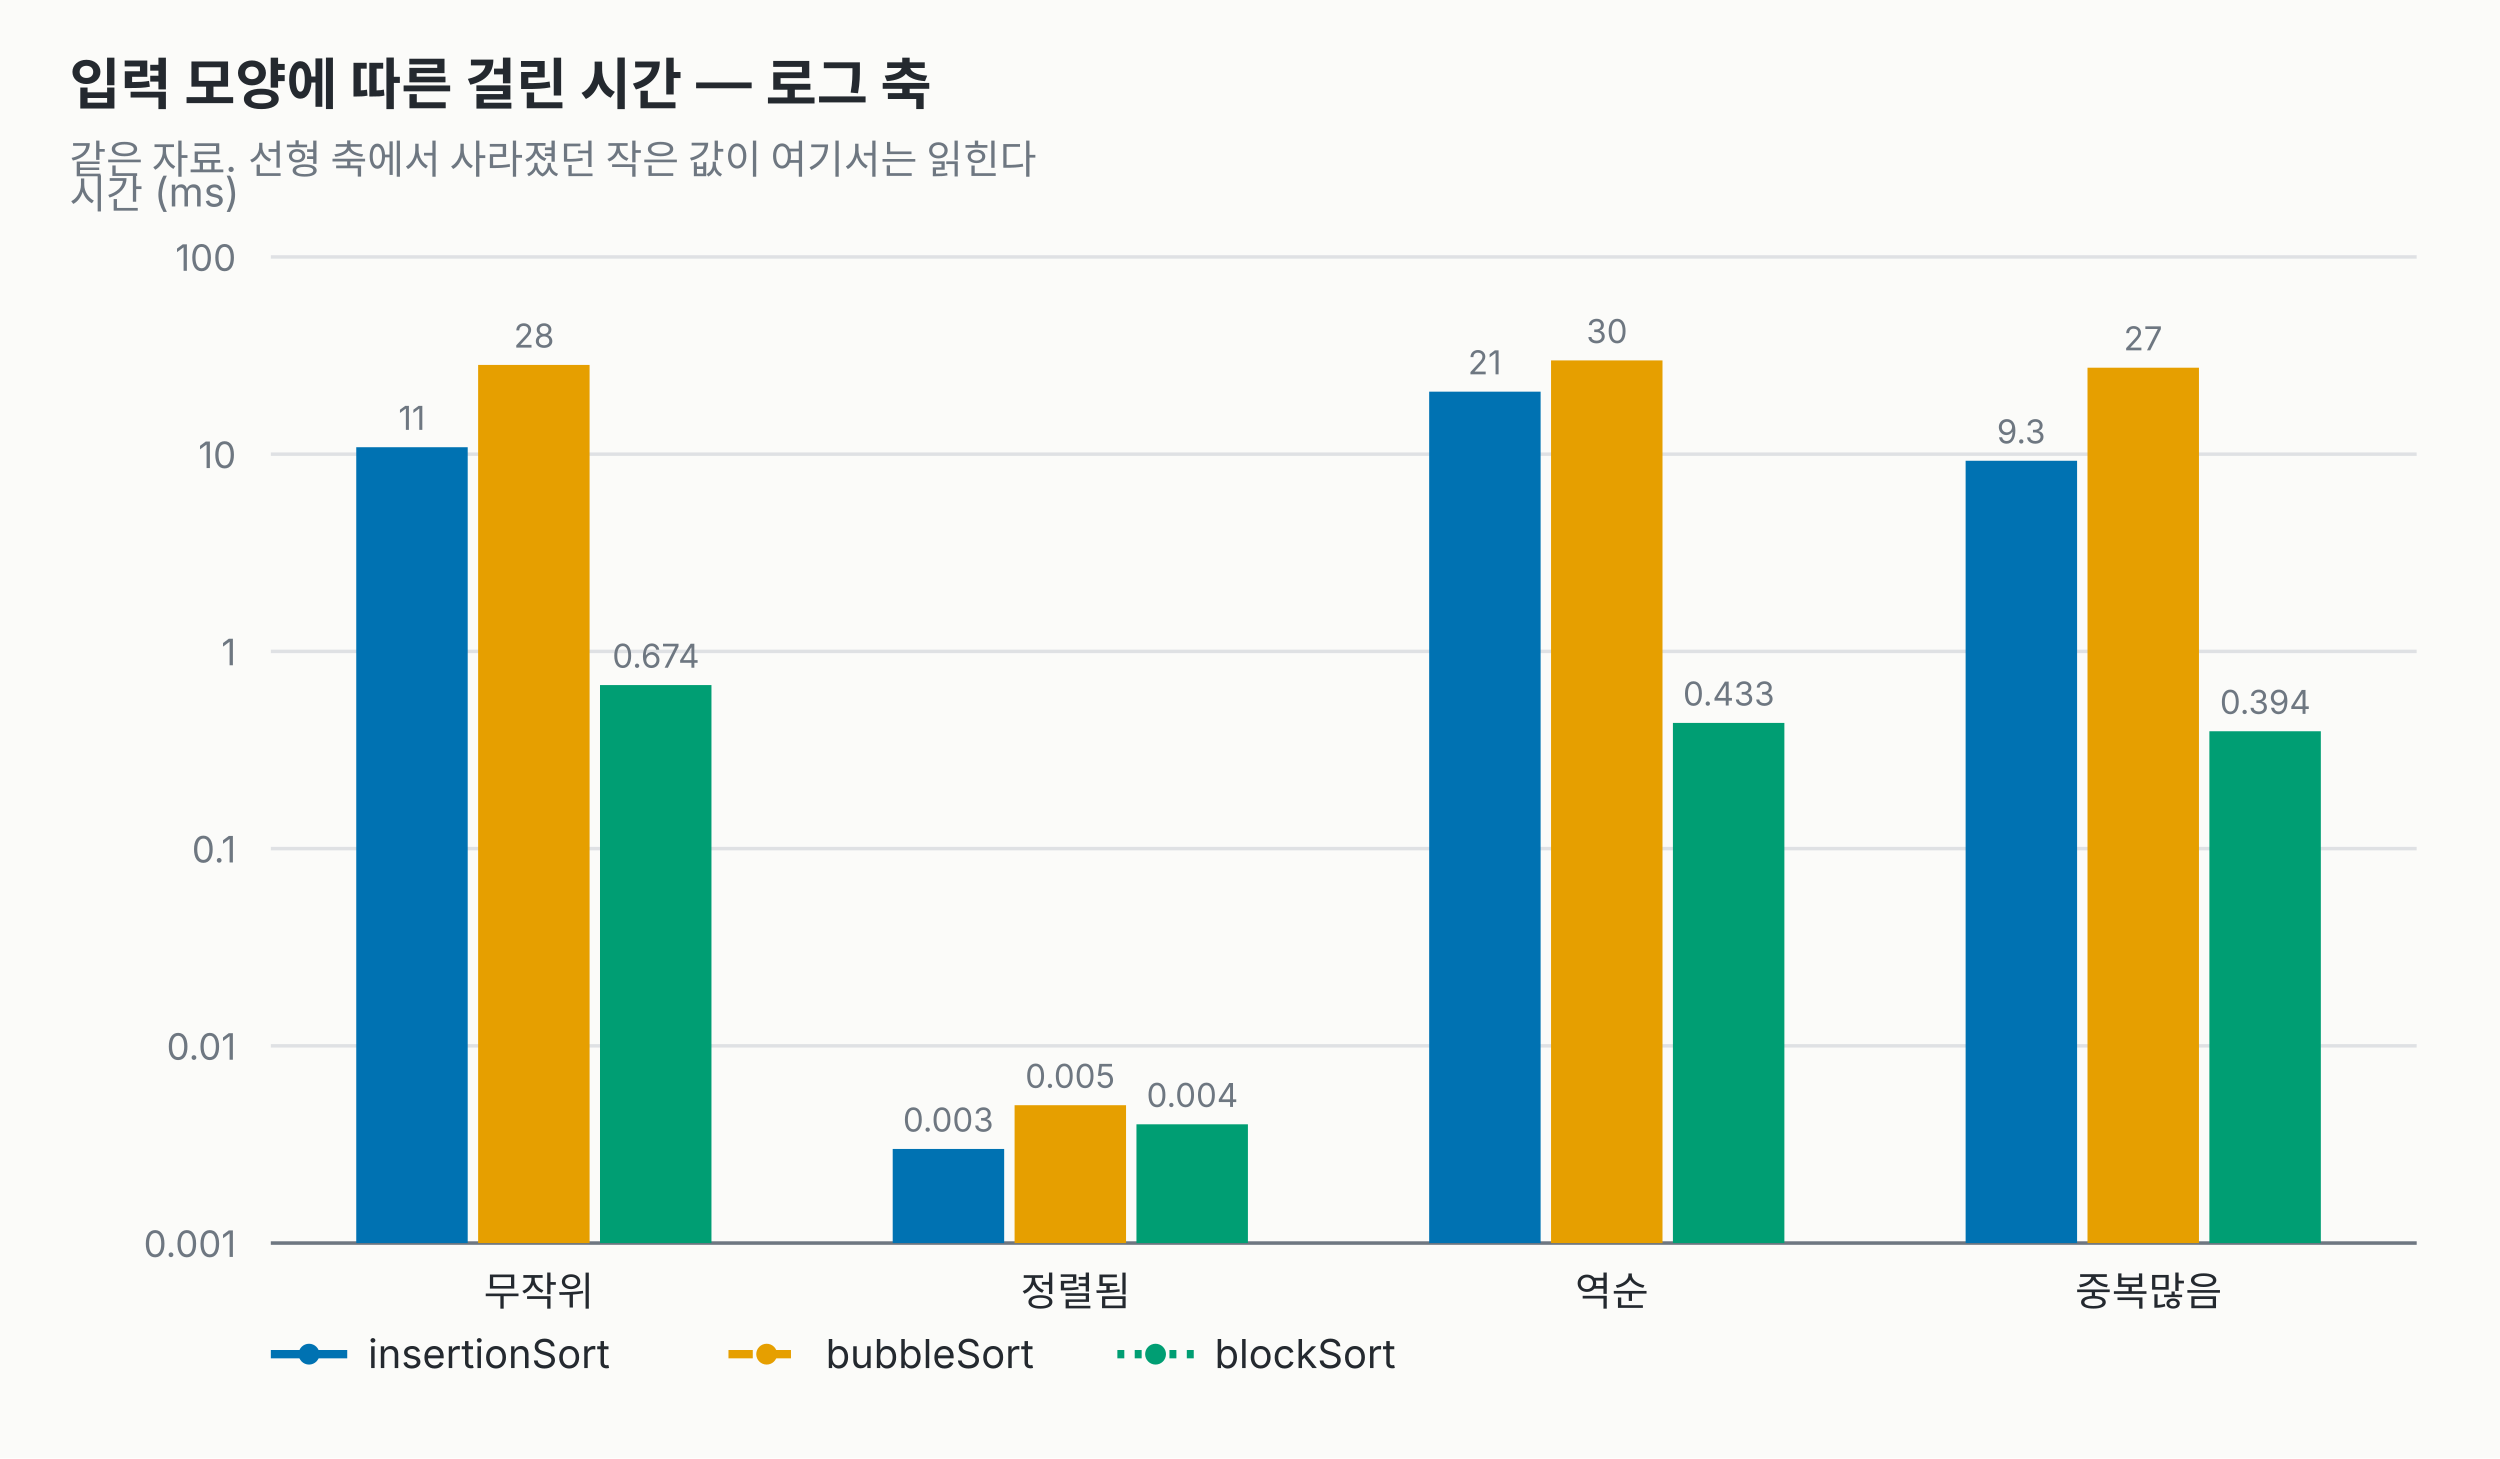
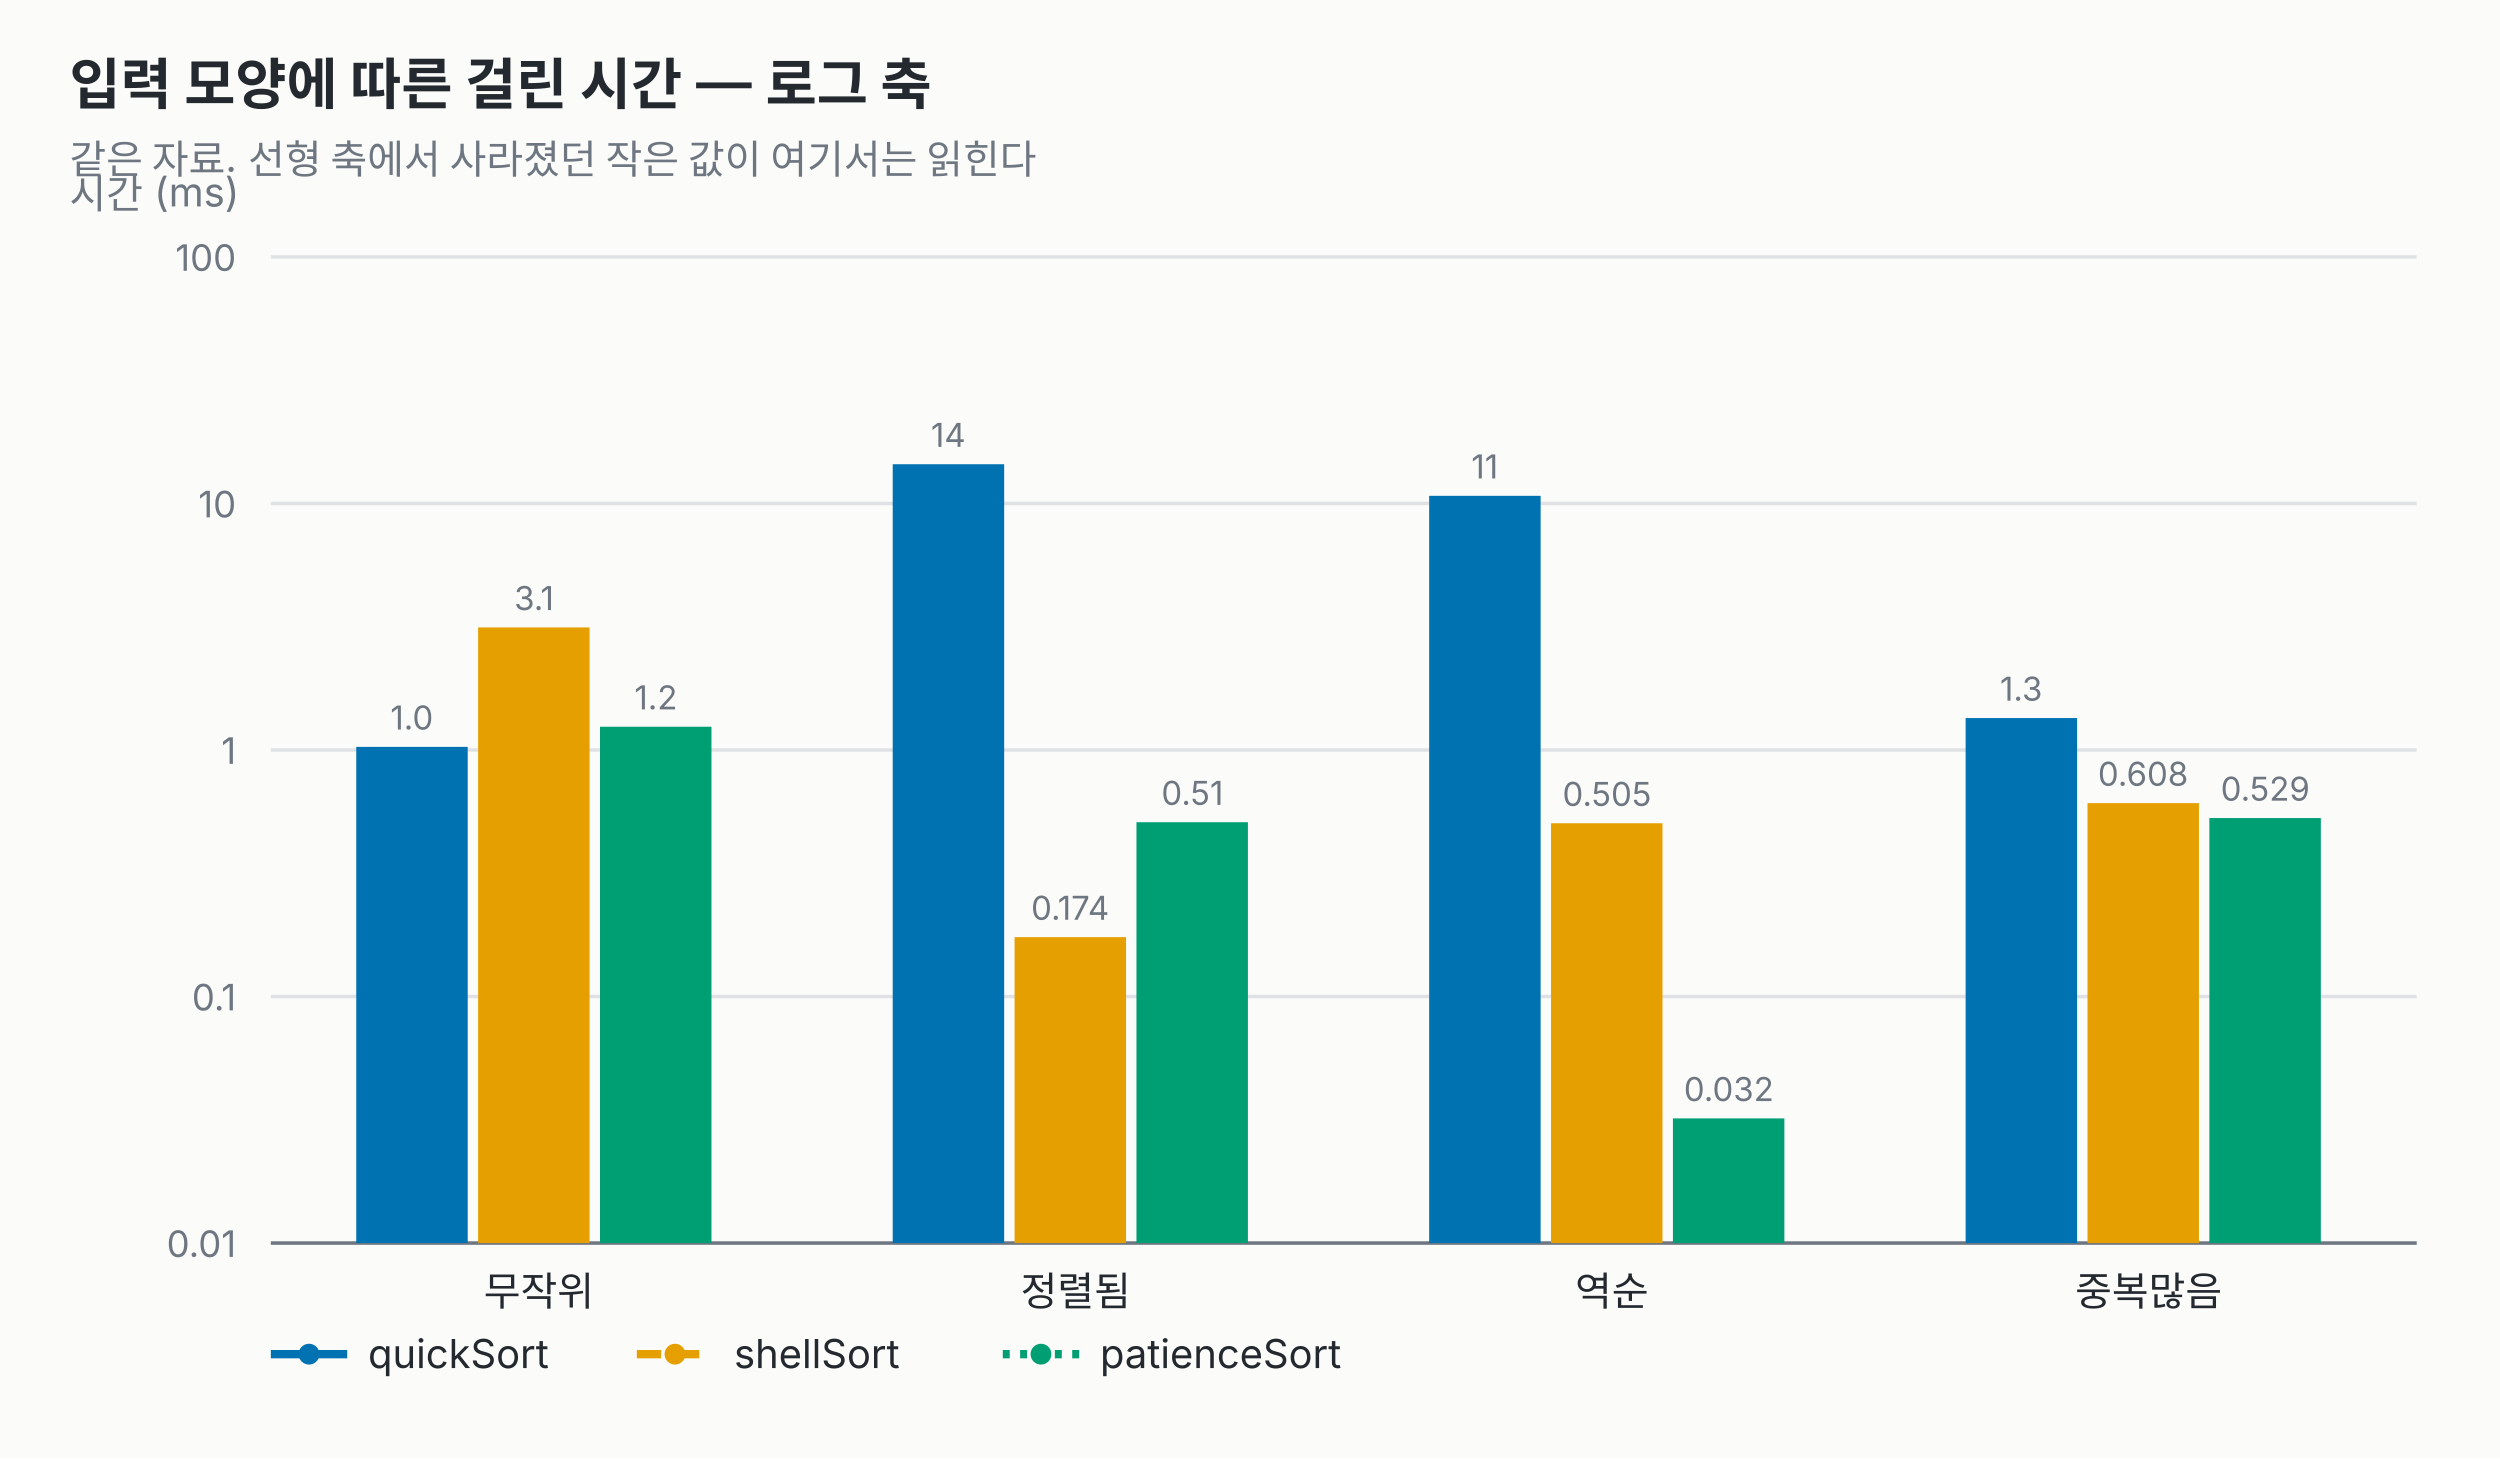
<svg xmlns="http://www.w3.org/2000/svg" width="720" height="420" viewBox="0 0 720 420" font-family="-apple-system, BlinkMacSystemFont, 'Segoe UI', 'Noto Sans KR', 'Apple SD Gothic Neo', 'Malgun Gothic', sans-serif">
  <rect width="720" height="420" fill="#fbfbf9" />
  <text x="20.0" y="30.0" font-size="16" fill="#24292f" text-anchor="start" font-weight="600">입력 모양에 따른 걸린 시간 — 로그 축</text>
  <text x="20.0" y="50.0" font-size="11.5" fill="#6e7781" text-anchor="start" font-weight="400">같은 자료. 선형 축에서 사라졌던 작은 값이 여기서는 읽힌다</text>
  <line x1="78.0" y1="358.0" x2="696.0" y2="358.0" stroke="#dfe1e4" stroke-width="1" stroke-dasharray="none" />
-   <text x="68.0" y="362.0" font-size="10.5" fill="#6e7781" text-anchor="end" font-weight="400">0.001</text>
-   <line x1="78.0" y1="301.2" x2="696.0" y2="301.2" stroke="#dfe1e4" stroke-width="1" stroke-dasharray="none" />
-   <text x="68.0" y="305.2" font-size="10.5" fill="#6e7781" text-anchor="end" font-weight="400">0.01</text>
-   <line x1="78.0" y1="244.4" x2="696.0" y2="244.4" stroke="#dfe1e4" stroke-width="1" stroke-dasharray="none" />
-   <text x="68.0" y="248.4" font-size="10.5" fill="#6e7781" text-anchor="end" font-weight="400">0.1</text>
-   <line x1="78.0" y1="187.6" x2="696.0" y2="187.6" stroke="#dfe1e4" stroke-width="1" stroke-dasharray="none" />
-   <text x="68.0" y="191.6" font-size="10.5" fill="#6e7781" text-anchor="end" font-weight="400">1</text>
-   <line x1="78.0" y1="130.8" x2="696.0" y2="130.8" stroke="#dfe1e4" stroke-width="1" stroke-dasharray="none" />
-   <text x="68.0" y="134.8" font-size="10.5" fill="#6e7781" text-anchor="end" font-weight="400">10</text>
+   <text x="68.0" y="362.0" font-size="10.5" fill="#6e7781" text-anchor="end" font-weight="400">0.01</text>
+   <line x1="78.0" y1="287.0" x2="696.0" y2="287.0" stroke="#dfe1e4" stroke-width="1" stroke-dasharray="none" />
+   <text x="68.0" y="291.0" font-size="10.5" fill="#6e7781" text-anchor="end" font-weight="400">0.1</text>
+   <line x1="78.0" y1="216.0" x2="696.0" y2="216.0" stroke="#dfe1e4" stroke-width="1" stroke-dasharray="none" />
+   <text x="68.0" y="220.0" font-size="10.5" fill="#6e7781" text-anchor="end" font-weight="400">1</text>
+   <line x1="78.0" y1="145.0" x2="696.0" y2="145.0" stroke="#dfe1e4" stroke-width="1" stroke-dasharray="none" />
+   <text x="68.0" y="149.0" font-size="10.5" fill="#6e7781" text-anchor="end" font-weight="400">10</text>
  <line x1="78.0" y1="74.0" x2="696.0" y2="74.0" stroke="#dfe1e4" stroke-width="1" stroke-dasharray="none" />
  <text x="68.0" y="78.0" font-size="10.5" fill="#6e7781" text-anchor="end" font-weight="400">100</text>
  <line x1="78.0" y1="358.0" x2="696.0" y2="358.0" stroke="#6e7781" stroke-width="1" stroke-dasharray="none" />
  <text x="20.0" y="60.0" font-size="11.5" fill="#6e7781" text-anchor="start" font-weight="400">시간 (ms)</text>
-   <rect x="102.6" y="128.8" width="32.1" height="229.2" fill="#0072B2" />
-   <text x="118.6" y="123.8" font-size="9.5" fill="#6e7781" text-anchor="middle" font-weight="400">11</text>
-   <rect x="137.7" y="105.1" width="32.1" height="252.9" fill="#E69F00" />
-   <text x="153.8" y="100.1" font-size="9.5" fill="#6e7781" text-anchor="middle" font-weight="400">28</text>
-   <rect x="172.8" y="197.3" width="32.1" height="160.7" fill="#009E73" />
-   <text x="188.9" y="192.3" font-size="9.5" fill="#6e7781" text-anchor="middle" font-weight="400">0.674</text>
+   <rect x="102.6" y="215.1" width="32.1" height="142.9" fill="#0072B2" />
+   <text x="118.6" y="210.1" font-size="9.5" fill="#6e7781" text-anchor="middle" font-weight="400">1.0</text>
+   <rect x="137.7" y="180.7" width="32.1" height="177.3" fill="#E69F00" />
+   <text x="153.8" y="175.7" font-size="9.5" fill="#6e7781" text-anchor="middle" font-weight="400">3.1</text>
+   <rect x="172.8" y="209.3" width="32.1" height="148.7" fill="#009E73" />
+   <text x="188.9" y="204.3" font-size="9.5" fill="#6e7781" text-anchor="middle" font-weight="400">1.2</text>
  <text x="155.2" y="376.0" font-size="11.5" fill="#24292f" text-anchor="middle" font-weight="400">무작위</text>
-   <rect x="257.1" y="330.9" width="32.1" height="27.1" fill="#0072B2" />
-   <text x="273.1" y="325.9" font-size="9.5" fill="#6e7781" text-anchor="middle" font-weight="400">0.003</text>
-   <rect x="292.2" y="318.3" width="32.1" height="39.7" fill="#E69F00" />
-   <text x="308.2" y="313.3" font-size="9.5" fill="#6e7781" text-anchor="middle" font-weight="400">0.005</text>
-   <rect x="327.3" y="323.8" width="32.1" height="34.2" fill="#009E73" />
-   <text x="343.4" y="318.8" font-size="9.5" fill="#6e7781" text-anchor="middle" font-weight="400">0.004</text>
+   <rect x="257.1" y="133.7" width="32.1" height="224.3" fill="#0072B2" />
+   <text x="273.1" y="128.7" font-size="9.5" fill="#6e7781" text-anchor="middle" font-weight="400">14</text>
+   <rect x="292.2" y="269.9" width="32.1" height="88.1" fill="#E69F00" />
+   <text x="308.2" y="264.9" font-size="9.5" fill="#6e7781" text-anchor="middle" font-weight="400">0.174</text>
+   <rect x="327.3" y="236.8" width="32.1" height="121.2" fill="#009E73" />
+   <text x="343.4" y="231.8" font-size="9.5" fill="#6e7781" text-anchor="middle" font-weight="400">0.51</text>
  <text x="309.8" y="376.0" font-size="11.5" fill="#24292f" text-anchor="middle" font-weight="400">정렬됨</text>
-   <rect x="411.6" y="112.8" width="32.1" height="245.2" fill="#0072B2" />
-   <text x="427.6" y="107.8" font-size="9.5" fill="#6e7781" text-anchor="middle" font-weight="400">21</text>
-   <rect x="446.7" y="103.8" width="32.1" height="254.2" fill="#E69F00" />
-   <text x="462.8" y="98.8" font-size="9.5" fill="#6e7781" text-anchor="middle" font-weight="400">30</text>
-   <rect x="481.8" y="208.2" width="32.1" height="149.8" fill="#009E73" />
-   <text x="497.9" y="203.2" font-size="9.5" fill="#6e7781" text-anchor="middle" font-weight="400">0.433</text>
+   <rect x="411.6" y="142.8" width="32.1" height="215.2" fill="#0072B2" />
+   <text x="427.6" y="137.8" font-size="9.5" fill="#6e7781" text-anchor="middle" font-weight="400">11</text>
+   <rect x="446.7" y="237.1" width="32.1" height="120.9" fill="#E69F00" />
+   <text x="462.8" y="232.1" font-size="9.5" fill="#6e7781" text-anchor="middle" font-weight="400">0.505</text>
+   <rect x="481.8" y="322.1" width="32.1" height="35.9" fill="#009E73" />
+   <text x="497.9" y="317.1" font-size="9.5" fill="#6e7781" text-anchor="middle" font-weight="400">0.032</text>
  <text x="464.2" y="376.0" font-size="11.5" fill="#24292f" text-anchor="middle" font-weight="400">역순</text>
-   <rect x="566.1" y="132.7" width="32.1" height="225.3" fill="#0072B2" />
-   <text x="582.1" y="127.7" font-size="9.5" fill="#6e7781" text-anchor="middle" font-weight="400">9.3</text>
-   <rect x="601.2" y="105.9" width="32.1" height="252.1" fill="#E69F00" />
-   <text x="617.2" y="100.9" font-size="9.5" fill="#6e7781" text-anchor="middle" font-weight="400">27</text>
-   <rect x="636.3" y="210.6" width="32.1" height="147.4" fill="#009E73" />
-   <text x="652.4" y="205.6" font-size="9.5" fill="#6e7781" text-anchor="middle" font-weight="400">0.394</text>
+   <rect x="566.1" y="206.8" width="32.1" height="151.2" fill="#0072B2" />
+   <text x="582.1" y="201.8" font-size="9.5" fill="#6e7781" text-anchor="middle" font-weight="400">1.3</text>
+   <rect x="601.2" y="231.3" width="32.1" height="126.7" fill="#E69F00" />
+   <text x="617.2" y="226.3" font-size="9.5" fill="#6e7781" text-anchor="middle" font-weight="400">0.608</text>
+   <rect x="636.3" y="235.6" width="32.1" height="122.4" fill="#009E73" />
+   <text x="652.4" y="230.6" font-size="9.5" fill="#6e7781" text-anchor="middle" font-weight="400">0.529</text>
  <text x="618.8" y="376.0" font-size="11.5" fill="#24292f" text-anchor="middle" font-weight="400">중복많음</text>
  <line x1="78.0" y1="390.0" x2="100.0" y2="390.0" stroke="#0072B2" stroke-width="2.4" stroke-dasharray="none" />
  <circle cx="89.0" cy="390.0" r="3" fill="#0072B2" />
-   <text x="106.0" y="394.0" font-size="11.5" fill="#24292f" text-anchor="start" font-weight="400">insertionSort</text>
-   <line x1="209.8" y1="390.0" x2="231.8" y2="390.0" stroke="#E69F00" stroke-width="2.4" stroke-dasharray="7 4" />
-   <circle cx="220.8" cy="390.0" r="3" fill="#E69F00" />
-   <text x="237.8" y="394.0" font-size="11.5" fill="#24292f" text-anchor="start" font-weight="400">bubbleSort</text>
-   <line x1="321.8" y1="390.0" x2="343.8" y2="390.0" stroke="#009E73" stroke-width="2.4" stroke-dasharray="2 3" />
-   <circle cx="332.8" cy="390.0" r="3" fill="#009E73" />
-   <text x="349.8" y="394.0" font-size="11.5" fill="#24292f" text-anchor="start" font-weight="400">blockSort</text>
+   <text x="106.0" y="394.0" font-size="11.5" fill="#24292f" text-anchor="start" font-weight="400">quickSort</text>
+   <line x1="183.4" y1="390.0" x2="205.4" y2="390.0" stroke="#E69F00" stroke-width="2.4" stroke-dasharray="7 4" />
+   <circle cx="194.4" cy="390.0" r="3" fill="#E69F00" />
+   <text x="211.4" y="394.0" font-size="11.5" fill="#24292f" text-anchor="start" font-weight="400">shellSort</text>
+   <line x1="288.8" y1="390.0" x2="310.8" y2="390.0" stroke="#009E73" stroke-width="2.4" stroke-dasharray="2 3" />
+   <circle cx="299.8" cy="390.0" r="3" fill="#009E73" />
+   <text x="316.8" y="394.0" font-size="11.5" fill="#24292f" text-anchor="start" font-weight="400">patienceSort</text>
</svg>
